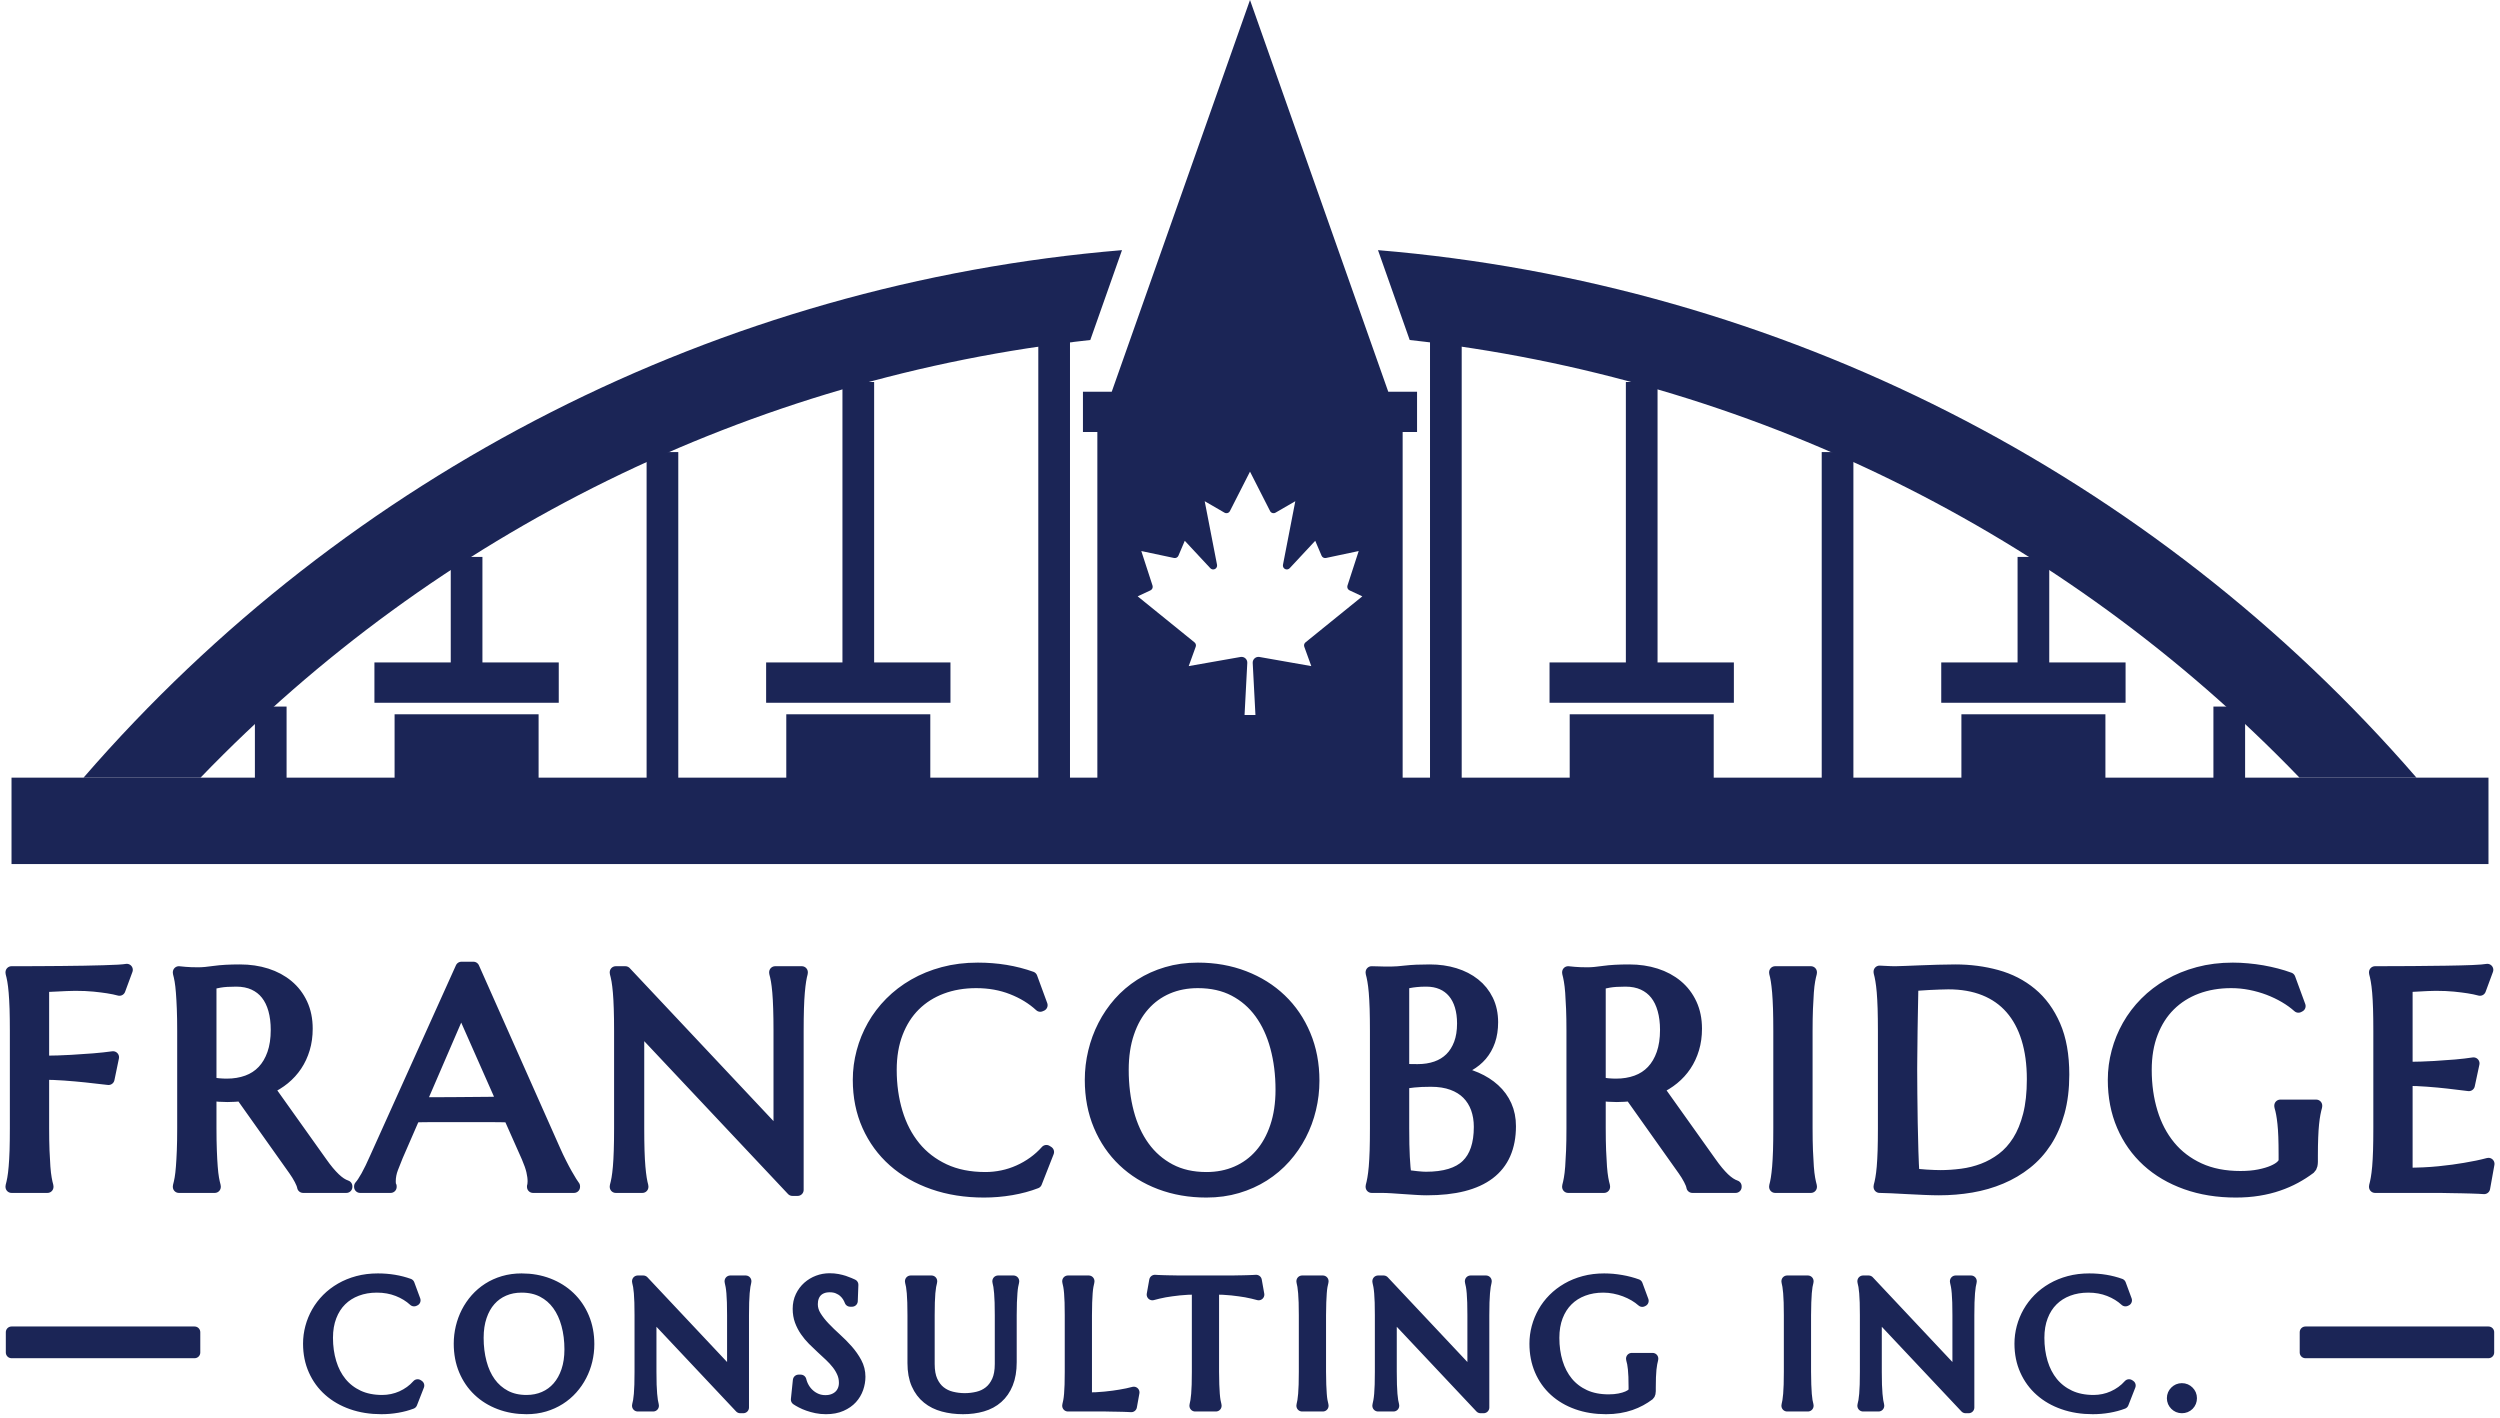
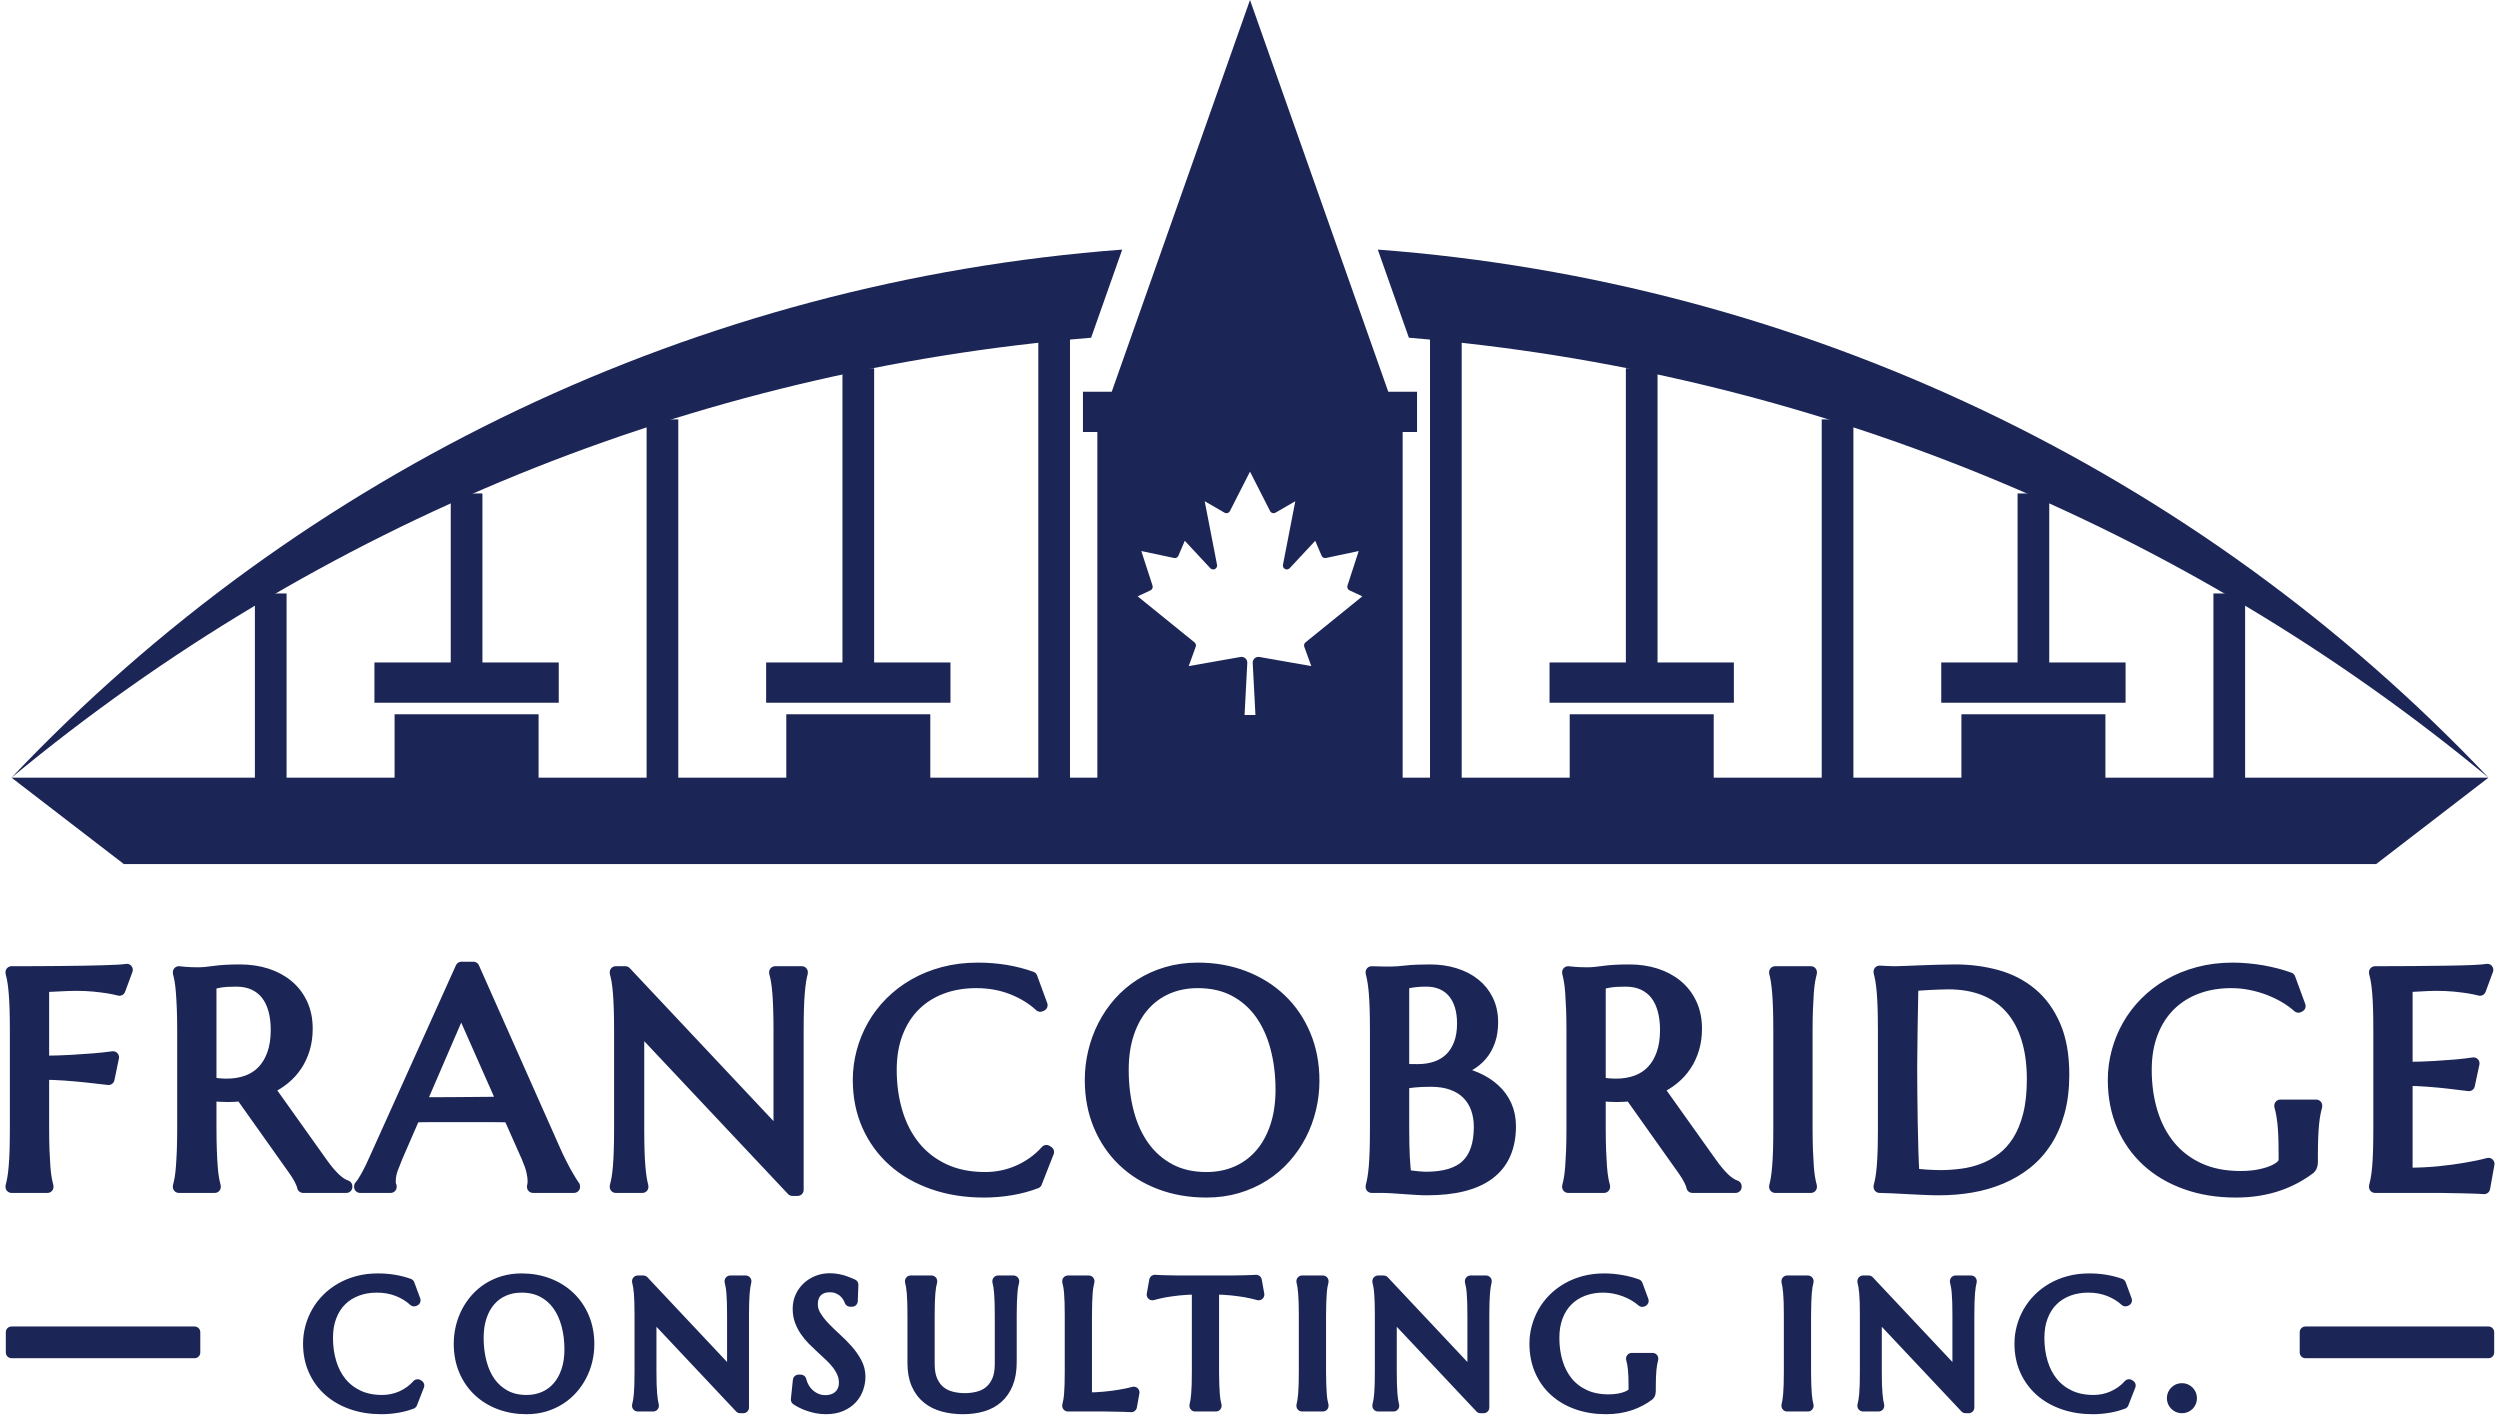
<svg xmlns="http://www.w3.org/2000/svg" viewBox="66 150 868 492.09" width="868" height="492.09" role="img" aria-label="FrancoBridge Consulting Inc.">
-   <path fill="#1B2556" d="M905 420A535.81 535.81 0 0 0 544.44 236.85L555.45 268.05A505.81 505.81 0 0 1 864.38 420ZM95 420A535.81 535.81 0 0 1 455.56 236.85L444.55 268.05A505.81 505.81 0 0 0 135.62 420Z" />
-   <path fill="#1B2556" d="M426.5 268.59H437.5V420.5H426.5ZM562.5 268.59H573.5V420.5H562.5ZM358.5 282.63H369.5V380.5H358.5ZM630.5 282.63H641.5V380.5H630.5ZM290.5 306.96H301.5V420.5H290.5ZM698.5 306.96H709.5V420.5H698.5ZM222.5 343.36H233.5V380.5H222.5ZM766.5 343.36H777.5V380.5H766.5ZM154.5 395.32H165.5V420.5H154.5ZM834.5 395.32H845.5V420.5H834.5ZM70 420H930V450H70ZM339 398H389V420.5H339ZM332 380H396V394H332ZM611 398H661V420.5H611ZM604 380H668V394H604ZM203 398H253V420.5H203ZM196 380H260V394H196ZM747 398H797V420.5H747ZM740 380H804V394H740Z" />
+   <path fill="#1B2556" d="M930 420A592.23 592.23 0 0 0 544.37 236.66L555.17 267.26A673.95 673.95 0 0 1 930 420ZM70 420A592.23 592.23 0 0 1 455.63 236.66L444.83 267.26A673.95 673.95 0 0 0 70 420Z" />
+   <path fill="#1B2556" d="M426.5 267.44H437.5V420.5H426.5ZM562.5 267.44H573.5V420.5H562.5ZM358.5 277.86H369.5V380.5H358.5ZM630.5 277.86H641.5V380.5H630.5ZM290.5 295.62H301.5V420.5H290.5ZM698.5 295.62H709.5V420.5H698.5ZM222.5 321.33H233.5V380.5H222.5ZM766.5 321.33H777.5V380.5H766.5ZM154.5 356.05H165.5V420.5H154.5ZM834.5 356.05H845.5V420.5H834.5ZM70 420H930L891 450H109ZM339 398H389V420.5H339ZM332 380H396V394H332ZM611 398H661V420.5H611ZM604 380H668V394H604ZM203 398H253V420.5H203ZM196 380H260V394H196ZM747 398H797V420.5H747ZM740 380H804V394H740Z" />
  <path fill="#1B2556" fill-rule="evenodd" d="M447 420.5V300H442V286H452L500 150L548 286H558V300H553V420.5ZM498.11 398.25L499.06 380.15A1.99 1.99 0 0 0 496.73 378.1L478.72 381.27L481.15 374.56A1.36 1.36 0 0 0 480.73 373.03L461 357.05L465.45 354.97A1.36 1.36 0 0 0 466.16 353.32L462.26 341.32L473.62 343.73A1.36 1.36 0 0 0 475.15 342.94L477.35 337.76L486.22 347.28A1.36 1.36 0 0 0 488.55 346.08L484.27 324.02L491.13 327.99A1.36 1.36 0 0 0 493.04 327.42L500 313.75L506.96 327.42A1.36 1.36 0 0 0 508.87 327.99L515.73 324.02L511.45 346.08A1.36 1.36 0 0 0 513.78 347.28L522.65 337.76L524.85 342.94A1.36 1.36 0 0 0 526.38 343.73L537.74 341.32L533.84 353.32A1.36 1.36 0 0 0 534.55 354.97L539 357.05L519.27 373.03A1.36 1.36 0 0 0 518.85 374.56L521.28 381.27L503.27 378.1A1.99 1.99 0 0 0 500.94 380.15L501.89 398.25Z" />
  <path fill="#1B2556" stroke="#1B2556" stroke-width="4.18" stroke-linejoin="round" d="M80.97 541.77 Q80.97 546.19 81.1 549.49 Q81.23 552.79 81.41 555.18 Q81.59 557.57 81.88 559.18 Q82.16 560.79 82.48 561.88 V562.09 H70 V561.88 Q70.31 560.79 70.6 559.18 Q70.89 557.57 71.09 555.18 Q71.3 552.79 71.41 549.49 Q71.51 546.19 71.51 541.77 V507.93 Q71.51 503.52 71.41 500.22 Q71.3 496.92 71.09 494.5 Q70.89 492.08 70.6 490.47 Q70.31 488.86 70 487.77 V487.56 Q74.32 487.56 78.73 487.54 Q83.15 487.51 87.31 487.48 Q91.47 487.46 95.21 487.38 Q98.95 487.3 101.97 487.22 Q104.98 487.15 107.06 487.02 Q109.14 486.89 110.02 486.73 L107.47 493.64 Q105.76 493.17 103.47 492.81 Q101.5 492.5 98.66 492.21 Q95.83 491.93 92.14 491.93 Q90.89 491.93 89.02 492.01 Q87.15 492.08 85.33 492.19 Q83.26 492.29 80.97 492.39 V518.64 Q86.32 518.59 90.79 518.33 Q95.26 518.07 98.48 517.81 Q102.22 517.5 105.24 517.08 L103.68 524.62 Q99.78 524.15 95.78 523.73 Q92.35 523.37 88.4 523.08 Q84.45 522.8 80.97 522.8 ZM139.07 541.77 Q139.07 546.19 139.2 549.49 Q139.32 552.79 139.51 555.18 Q139.69 557.57 139.97 559.18 Q140.26 560.79 140.57 561.88 V562.09 H128.1 V561.88 Q128.41 560.79 128.7 559.18 Q128.98 557.57 129.16 555.18 Q129.35 552.79 129.48 549.51 Q129.61 546.24 129.61 541.77 V507.93 Q129.61 503.52 129.48 500.22 Q129.35 496.92 129.16 494.53 Q128.98 492.14 128.7 490.5 Q128.41 488.86 128.1 487.77 V487.56 L130.28 487.77 Q131.27 487.87 132.49 487.9 Q133.71 487.93 135.01 487.93 Q137.04 487.93 140.49 487.43 Q143.95 486.94 149.3 486.94 Q154.29 486.94 158.53 488.29 Q162.76 489.64 165.88 492.24 Q169 494.84 170.74 498.61 Q172.48 502.37 172.48 507.16 Q172.48 510.9 171.52 514.09 Q170.56 517.29 168.82 519.89 Q167.08 522.49 164.64 524.49 Q162.19 526.49 159.18 527.84 L177.42 553.46 Q178.77 555.39 179.94 556.79 Q181.11 558.19 182.18 559.21 Q183.24 560.22 184.23 560.87 Q185.22 561.52 186.26 561.88 V562.09 H171.24 Q171.08 561.1 170.22 559.47 Q169.36 557.83 168.22 556.22 L149.82 530.28 Q148.63 530.39 147.43 530.46 Q146.24 530.54 144.99 530.54 Q143.53 530.54 142.05 530.44 Q140.57 530.33 139.07 530.07 ZM139.07 526.02 Q140.47 526.33 141.92 526.46 Q143.38 526.59 144.73 526.59 Q148.63 526.59 151.85 525.42 Q155.07 524.25 157.33 521.86 Q159.59 519.47 160.84 515.91 Q162.09 512.35 162.09 507.57 Q162.09 503.67 161.21 500.5 Q160.32 497.33 158.58 495.12 Q156.84 492.91 154.19 491.69 Q151.54 490.47 148 490.47 Q144.42 490.47 142.29 490.84 Q140.16 491.2 139.07 491.62 ZM251.06 562.09 V561.88 Q251.16 561.62 251.21 561.1 Q251.27 560.58 251.27 560.17 Q251.27 558.56 250.82 556.61 Q250.38 554.66 249.13 551.75 L242.85 537.61 Q239.94 537.51 235.1 537.51 Q230.27 537.51 224.66 537.51 Q220.55 537.51 216.73 537.51 Q212.91 537.51 209.84 537.61 L203.87 551.33 Q203.09 553.25 202.2 555.54 Q201.32 557.83 201.32 560.17 Q201.32 560.84 201.42 561.28 Q201.53 561.73 201.63 561.88 V562.09 H191.03 V561.88 Q191.96 560.89 193.37 558.37 Q194.77 555.85 196.43 552.06 L226.21 486 H230.37 L258.59 549.51 Q259.58 551.75 260.65 553.85 Q261.71 555.96 262.65 557.62 Q263.58 559.28 264.31 560.43 Q265.04 561.57 265.3 561.88 V562.09 ZM217.38 533.04 Q220.39 533.04 223.56 533.01 Q226.73 532.99 229.77 532.96 Q232.81 532.93 235.62 532.91 Q238.43 532.88 240.71 532.83 L226.11 499.83 L211.77 533.04 ZM283.12 487.56 336.65 544.52 V507.93 Q336.65 503.52 336.54 500.22 Q336.44 496.92 336.23 494.5 Q336.02 492.08 335.74 490.47 Q335.45 488.86 335.14 487.77 V487.56 H344.39 V487.77 Q344.08 488.86 343.82 490.47 Q343.56 492.08 343.35 494.5 Q343.14 496.92 343.04 500.22 Q342.94 503.52 342.94 507.93 V563.13 H341.12 L287.59 506.22 V541.77 Q287.59 546.19 287.69 549.49 Q287.79 552.79 288 555.18 Q288.21 557.57 288.47 559.18 Q288.73 560.79 289.04 561.88 V562.09 H279.79 V561.88 Q280.1 560.79 280.39 559.18 Q280.67 557.57 280.88 555.18 Q281.09 552.79 281.19 549.49 Q281.3 546.19 281.3 541.77 V507.93 Q281.3 503.52 281.19 500.22 Q281.09 496.92 280.88 494.5 Q280.67 492.08 280.39 490.47 Q280.1 488.86 279.79 487.77 V487.56 ZM427.64 499 427.18 499.2 Q423.12 495.46 417.43 493.23 Q411.74 490.99 404.93 490.99 Q398.38 490.99 392.93 493.04 Q387.47 495.1 383.54 499 Q379.62 502.89 377.44 508.56 Q375.25 514.22 375.25 521.45 Q375.25 529.4 377.33 536.29 Q379.41 543.17 383.52 548.21 Q387.62 553.25 393.78 556.14 Q399.94 559.02 408.15 559.02 Q411.12 559.02 414.08 558.4 Q417.04 557.78 419.77 556.55 Q422.5 555.33 424.91 553.59 Q427.33 551.85 429.31 549.62 L429.88 549.98 L425.72 560.58 Q421.82 562.09 417.12 562.9 Q412.42 563.7 407.63 563.7 Q398.02 563.7 390.04 560.92 Q382.06 558.14 376.32 553.05 Q370.58 547.95 367.38 540.81 Q364.18 533.66 364.18 524.93 Q364.18 519.99 365.46 515.21 Q366.73 510.43 369.17 506.12 Q371.62 501.8 375.2 498.19 Q378.79 494.58 383.39 491.93 Q387.99 489.28 393.52 487.8 Q399.06 486.31 405.5 486.31 Q415.53 486.31 424.11 489.38 ZM481.89 486.31 Q490.57 486.31 497.93 489.15 Q505.28 491.98 510.63 497.1 Q515.99 502.22 519 509.39 Q522.02 516.56 522.02 525.24 Q522.02 530.18 520.87 534.96 Q519.73 539.74 517.52 544 Q515.31 548.27 512.09 551.88 Q508.87 555.49 504.74 558.11 Q500.6 560.74 495.61 562.22 Q490.63 563.7 484.86 563.7 Q476.18 563.7 468.82 560.92 Q461.47 558.14 456.12 553.05 Q450.76 547.95 447.75 540.81 Q444.73 533.66 444.73 524.93 Q444.73 519.99 445.88 515.21 Q447.02 510.43 449.23 506.12 Q451.44 501.8 454.63 498.19 Q457.83 494.58 461.96 491.93 Q466.09 489.28 471.11 487.8 Q476.12 486.31 481.89 486.31 ZM484.86 559.02 Q490.63 559.02 495.41 556.94 Q500.19 554.87 503.64 550.92 Q507.1 546.97 509.02 541.28 Q510.95 535.58 510.95 528.36 Q510.95 520.36 509.1 513.52 Q507.26 506.69 503.62 501.67 Q499.98 496.66 494.55 493.82 Q489.12 490.99 481.89 490.99 Q476.12 490.99 471.34 493.04 Q466.56 495.1 463.11 499 Q459.65 502.89 457.73 508.56 Q455.8 514.22 455.8 521.45 Q455.8 529.4 457.62 536.29 Q459.44 543.17 463.08 548.21 Q466.72 553.25 472.17 556.14 Q477.63 559.02 484.86 559.02 ZM543.73 507.93 Q543.73 503.52 543.63 500.22 Q543.52 496.92 543.32 494.5 Q543.11 492.08 542.82 490.47 Q542.54 488.86 542.23 487.77 V487.56 Q543.26 487.61 544.41 487.61 Q545.4 487.67 546.62 487.67 Q547.84 487.67 549.14 487.67 Q551.01 487.67 554.21 487.3 Q557.4 486.94 562.44 486.94 Q567.12 486.94 571.07 488.16 Q575.02 489.38 577.9 491.67 Q580.79 493.95 582.43 497.31 Q584.06 500.66 584.06 504.92 Q584.06 508.51 583.08 511.34 Q582.09 514.17 580.3 516.28 Q578.5 518.38 575.98 519.81 Q573.46 521.24 570.45 522.07 Q574.86 522.75 578.5 524.33 Q582.14 525.92 584.76 528.31 Q587.39 530.7 588.82 533.89 Q590.25 537.09 590.25 540.99 Q590.25 551.96 583.02 557.44 Q575.8 562.92 561.4 562.92 Q559.84 562.92 557.77 562.79 Q555.69 562.66 553.53 562.51 Q551.37 562.35 549.29 562.22 Q547.21 562.09 545.66 562.09 H542.23 V561.88 Q542.54 560.79 542.82 559.18 Q543.11 557.57 543.32 555.18 Q543.52 552.79 543.63 549.49 Q543.73 546.19 543.73 541.77 ZM562.81 525.24 Q559.27 525.24 556.88 525.5 Q554.49 525.76 553.19 526.02 V541.77 Q553.19 547.85 553.4 551.8 Q553.61 555.75 553.97 558.24 Q555.95 558.5 557.92 558.71 Q559.9 558.92 561.09 558.92 Q570.81 558.92 575.31 554.58 Q579.8 550.24 579.8 541.25 Q579.8 537.71 578.74 534.78 Q577.67 531.84 575.57 529.71 Q573.46 527.58 570.26 526.41 Q567.07 525.24 562.81 525.24 ZM553.19 521.34 Q554.65 521.5 555.79 521.53 Q556.93 521.55 558.23 521.55 Q561.77 521.55 564.68 520.54 Q567.59 519.52 569.64 517.5 Q571.69 515.47 572.84 512.43 Q573.98 509.39 573.98 505.34 Q573.98 501.96 573.15 499.2 Q572.32 496.45 570.68 494.5 Q569.04 492.55 566.65 491.51 Q564.26 490.47 561.2 490.47 Q559.22 490.47 557.74 490.63 Q556.26 490.78 555.22 490.99 Q554.02 491.2 553.19 491.51 ZM621.42 541.77 Q621.42 546.19 621.55 549.49 Q621.68 552.79 621.86 555.18 Q622.05 557.57 622.33 559.18 Q622.62 560.79 622.93 561.88 V562.09 H610.46 V561.88 Q610.77 560.79 611.05 559.18 Q611.34 557.57 611.52 555.18 Q611.7 552.79 611.83 549.51 Q611.96 546.24 611.96 541.77 V507.93 Q611.96 503.52 611.83 500.22 Q611.7 496.92 611.52 494.53 Q611.34 492.14 611.05 490.5 Q610.77 488.86 610.46 487.77 V487.56 L612.64 487.77 Q613.63 487.87 614.85 487.9 Q616.07 487.93 617.37 487.93 Q619.4 487.93 622.85 487.43 Q626.31 486.94 631.66 486.94 Q636.65 486.94 640.89 488.29 Q645.12 489.64 648.24 492.24 Q651.36 494.84 653.1 498.61 Q654.84 502.37 654.84 507.16 Q654.84 510.9 653.88 514.09 Q652.92 517.29 651.18 519.89 Q649.44 522.49 646.99 524.49 Q644.55 526.49 641.54 527.84 L659.78 553.46 Q661.13 555.39 662.3 556.79 Q663.47 558.19 664.53 559.21 Q665.6 560.22 666.59 560.87 Q667.57 561.52 668.61 561.88 V562.09 H653.59 Q653.44 561.1 652.58 559.47 Q651.72 557.83 650.58 556.22 L632.18 530.28 Q630.99 530.39 629.79 530.46 Q628.6 530.54 627.35 530.54 Q625.89 530.54 624.41 530.44 Q622.93 530.33 621.42 530.07 ZM621.42 526.02 Q622.83 526.33 624.28 526.46 Q625.74 526.59 627.09 526.59 Q630.99 526.59 634.21 525.42 Q637.43 524.25 639.69 521.86 Q641.95 519.47 643.2 515.91 Q644.45 512.35 644.45 507.57 Q644.45 503.67 643.56 500.5 Q642.68 497.33 640.94 495.12 Q639.2 492.91 636.55 491.69 Q633.9 490.47 630.36 490.47 Q626.78 490.47 624.65 490.84 Q622.51 491.2 621.42 491.62 ZM682.33 561.88 Q682.64 560.79 682.9 559.18 Q683.16 557.57 683.37 555.18 Q683.57 552.79 683.68 549.49 Q683.78 546.19 683.78 541.77 V507.93 Q683.78 503.52 683.68 500.22 Q683.57 496.92 683.37 494.5 Q683.16 492.08 682.9 490.47 Q682.64 488.86 682.33 487.77 V487.56 H694.75 V487.77 Q694.44 488.86 694.15 490.47 Q693.86 492.08 693.68 494.5 Q693.5 496.92 693.37 500.22 Q693.24 503.52 693.24 507.93 V541.77 Q693.24 546.19 693.37 549.49 Q693.5 552.79 693.68 555.18 Q693.86 557.57 694.15 559.18 Q694.44 560.79 694.75 561.88 V562.09 H682.33 ZM729.98 492.03 Q729.87 497.85 729.77 503.31 Q729.72 505.65 729.69 508.09 Q729.67 510.53 729.64 512.9 Q729.61 515.26 729.59 517.42 Q729.56 519.58 729.56 521.24 Q729.56 524.72 729.61 529.66 Q729.67 534.6 729.74 539.79 Q729.82 544.99 729.98 549.77 Q730.13 554.55 730.34 557.72 Q731.07 557.83 732.29 557.96 Q733.51 558.09 734.86 558.17 Q736.21 558.24 737.51 558.3 Q738.81 558.35 739.7 558.35 Q743.33 558.35 747.15 557.85 Q750.97 557.36 754.53 556.01 Q758.09 554.66 761.24 552.29 Q764.38 549.93 766.75 546.19 Q769.11 542.44 770.46 537.17 Q771.81 531.89 771.81 524.72 Q771.81 516.77 769.89 510.56 Q767.97 504.35 764.25 500.09 Q760.54 495.83 755.05 493.62 Q749.57 491.41 742.45 491.41 Q741.05 491.41 739.28 491.49 Q737.51 491.56 735.77 491.64 Q734.03 491.72 732.5 491.85 Q730.96 491.98 729.98 492.03 ZM718.59 487.35 Q719.79 487.41 720.83 487.46 Q721.71 487.51 722.65 487.54 Q723.58 487.56 724.16 487.56 Q725.14 487.56 727.46 487.46 Q729.77 487.35 732.73 487.25 Q735.69 487.15 738.89 487.04 Q742.09 486.94 744.89 486.94 Q752.43 486.94 759.24 488.81 Q766.05 490.68 771.19 494.94 Q776.34 499.2 779.35 506.12 Q782.37 513.03 782.37 523.11 Q782.37 530.33 780.78 536.1 Q779.19 541.87 776.34 546.29 Q773.48 550.71 769.5 553.85 Q765.53 557 760.72 559.02 Q755.91 561.05 750.45 561.99 Q745 562.92 739.18 562.92 Q737.1 562.92 734.16 562.79 Q731.22 562.66 728.26 562.51 Q725.3 562.35 722.67 562.22 Q720.05 562.09 718.59 562.09 V561.88 Q718.91 560.79 719.19 559.18 Q719.48 557.57 719.69 555.18 Q719.89 552.79 720 549.49 Q720.1 546.19 720.1 541.77 V507.93 Q720.1 503.52 720 500.16 Q719.89 496.81 719.69 494.4 Q719.48 491.98 719.19 490.32 Q718.91 488.65 718.59 487.56 ZM868.68 553.36 Q868.68 553.93 868.55 554.55 Q868.42 555.18 867.96 555.59 Q865.62 557.36 862.89 558.84 Q860.16 560.32 856.99 561.41 Q853.82 562.51 850.15 563.1 Q846.49 563.7 842.28 563.7 Q832.82 563.7 825.03 560.92 Q817.23 558.14 811.64 553.05 Q806.06 547.95 802.99 540.81 Q799.92 533.66 799.92 524.93 Q799.92 519.99 801.2 515.21 Q802.47 510.43 804.91 506.12 Q807.36 501.8 810.94 498.19 Q814.53 494.58 819.13 491.93 Q823.73 489.28 829.26 487.8 Q834.8 486.31 841.24 486.31 Q843.74 486.31 846.33 486.55 Q848.93 486.78 851.48 487.22 Q854.03 487.67 856.39 488.29 Q858.76 488.91 860.89 489.69 L864.42 499.31 L864.01 499.52 Q861.98 497.7 859.33 496.14 Q856.68 494.58 853.66 493.43 Q850.65 492.29 847.35 491.64 Q844.05 490.99 840.67 490.99 Q834.12 490.99 828.66 493.04 Q823.21 495.1 819.28 499 Q815.36 502.89 813.18 508.56 Q810.99 514.22 810.99 521.45 Q810.99 529.4 813.07 536.21 Q815.15 543.02 819.26 548.01 Q823.36 552.99 829.52 555.83 Q835.68 558.66 843.89 558.66 Q847.53 558.66 850.39 558.09 Q853.25 557.52 855.22 556.66 Q857.2 555.8 858.21 554.79 Q859.22 553.77 859.22 552.94 V550.92 Q859.22 547.28 859.12 544.63 Q859.02 541.98 858.81 540.03 Q858.6 538.08 858.34 536.68 Q858.08 535.27 857.72 534.08 V533.87 H870.19 V534.08 Q869.88 535.17 869.59 536.65 Q869.31 538.13 869.1 540.16 Q868.89 542.18 868.79 544.91 Q868.68 547.64 868.68 551.23 ZM890.61 487.56 Q897.1 487.56 903.52 487.51 Q909.94 487.46 915.29 487.38 Q920.65 487.3 924.44 487.15 Q928.23 486.99 929.59 486.73 L927.04 493.64 Q925.32 493.17 923.04 492.81 Q921.06 492.5 918.23 492.21 Q915.4 491.93 911.71 491.93 Q910.46 491.93 908.72 492.01 Q906.98 492.08 905.37 492.19 Q903.5 492.29 901.57 492.39 V520.77 Q906.93 520.72 911.24 520.46 Q915.55 520.2 918.57 519.94 Q922.1 519.63 924.8 519.21 L923.19 526.75 Q919.61 526.28 915.87 525.87 Q912.64 525.5 908.85 525.22 Q905.06 524.93 901.57 524.93 V557.52 Q907.71 557.52 912.85 557 Q918 556.48 921.84 555.8 Q926.31 555.07 930 554.09 L928.49 562.51 Q927.87 562.45 926.62 562.4 Q925.38 562.35 923.84 562.3 Q922.31 562.25 920.62 562.22 Q918.93 562.19 917.42 562.17 Q915.92 562.14 914.75 562.12 Q913.58 562.09 913.06 562.09 H890.61 V561.88 Q890.92 560.79 891.2 559.18 Q891.49 557.57 891.7 555.18 Q891.91 552.79 892.01 549.49 Q892.11 546.19 892.11 541.77 V507.93 Q892.11 503.52 892.01 500.22 Q891.91 496.92 891.7 494.5 Q891.49 492.08 891.2 490.47 Q890.92 488.86 890.61 487.77 V487.56 Z" />
  <path fill="#1B2556" stroke="#1B2556" stroke-width="3.96" stroke-linejoin="round" d="M70 612.54H133.56V619.59H70ZM866.44 612.54H930V619.59H866.44ZM210.04 601.47 209.76 601.59 Q207.41 599.42 204.11 598.12 Q200.8 596.82 196.85 596.82 Q193.05 596.82 189.89 598.02 Q186.72 599.21 184.44 601.47 Q182.16 603.73 180.9 607.02 Q179.63 610.31 179.63 614.5 Q179.63 619.12 180.84 623.11 Q182.04 627.11 184.43 630.04 Q186.81 632.96 190.38 634.64 Q193.96 636.31 198.72 636.31 Q200.44 636.31 202.16 635.95 Q203.88 635.59 205.47 634.88 Q207.05 634.17 208.45 633.16 Q209.85 632.15 211 630.85 L211.33 631.06 L208.92 637.22 Q206.66 638.09 203.93 638.56 Q201.2 639.03 198.42 639.03 Q192.84 639.03 188.21 637.41 Q183.58 635.8 180.25 632.84 Q176.91 629.89 175.06 625.74 Q173.2 621.59 173.2 616.52 Q173.2 613.66 173.94 610.88 Q174.68 608.11 176.1 605.6 Q177.52 603.1 179.6 601 Q181.68 598.91 184.35 597.37 Q187.02 595.83 190.23 594.97 Q193.44 594.11 197.19 594.11 Q203.01 594.11 207.98 595.89 ZM247.08 594.11 Q252.12 594.11 256.39 595.75 Q260.66 597.4 263.76 600.37 Q266.87 603.34 268.62 607.5 Q270.37 611.67 270.37 616.7 Q270.37 619.57 269.71 622.34 Q269.04 625.12 267.76 627.59 Q266.48 630.07 264.61 632.16 Q262.74 634.26 260.34 635.78 Q257.94 637.31 255.05 638.17 Q252.15 639.03 248.8 639.03 Q243.77 639.03 239.5 637.41 Q235.23 635.8 232.12 632.84 Q229.01 629.89 227.26 625.74 Q225.52 621.59 225.52 616.52 Q225.52 613.66 226.18 610.88 Q226.84 608.11 228.12 605.6 Q229.41 603.1 231.26 601 Q233.12 598.91 235.51 597.37 Q237.91 595.83 240.82 594.97 Q243.73 594.11 247.08 594.11 ZM248.8 636.31 Q252.15 636.31 254.93 635.1 Q257.7 633.9 259.71 631.6 Q261.71 629.31 262.83 626.01 Q263.95 622.71 263.95 618.51 Q263.95 613.87 262.87 609.9 Q261.8 605.93 259.69 603.02 Q257.58 600.11 254.43 598.47 Q251.28 596.82 247.08 596.82 Q243.73 596.82 240.96 598.02 Q238.18 599.21 236.18 601.47 Q234.17 603.73 233.06 607.02 Q231.94 610.31 231.94 614.5 Q231.94 619.12 233 623.11 Q234.05 627.11 236.16 630.04 Q238.28 632.96 241.44 634.64 Q244.61 636.31 248.8 636.31 ZM289.35 594.83 320.42 627.89 V606.66 Q320.42 604.09 320.36 602.18 Q320.3 600.26 320.18 598.86 Q320.06 597.46 319.89 596.52 Q319.73 595.59 319.55 594.95 V594.83 H324.91 V594.95 Q324.73 595.59 324.58 596.52 Q324.43 597.46 324.31 598.86 Q324.19 600.26 324.13 602.18 Q324.07 604.09 324.07 606.66 V638.69 H323.01 L291.94 605.66 V626.3 Q291.94 628.86 292 630.77 Q292.06 632.69 292.19 634.08 Q292.31 635.47 292.46 636.4 Q292.61 637.34 292.79 637.97 V638.09 H287.42 V637.97 Q287.6 637.34 287.77 636.4 Q287.93 635.47 288.05 634.08 Q288.17 632.69 288.23 630.77 Q288.29 628.86 288.29 626.3 V606.66 Q288.29 604.09 288.23 602.18 Q288.17 600.26 288.05 598.86 Q287.93 597.46 287.77 596.52 Q287.6 595.59 287.42 594.95 V594.83 ZM361.84 601.71 H361.18 Q360.94 601.02 360.41 600.14 Q359.88 599.27 359.02 598.5 Q358.16 597.73 356.94 597.22 Q355.72 596.7 354.06 596.7 Q352.58 596.7 351.43 597.16 Q350.29 597.61 349.52 598.42 Q348.75 599.24 348.36 600.35 Q347.97 601.47 347.97 602.83 Q347.97 605 349.19 606.97 Q350.41 608.95 352.25 610.88 Q354.09 612.81 356.23 614.74 Q358.37 616.67 360.21 618.75 Q362.05 620.84 363.27 623.11 Q364.5 625.39 364.5 628.01 Q364.5 629.98 363.82 631.95 Q363.14 633.93 361.72 635.5 Q360.3 637.06 358.07 638.04 Q355.84 639.03 352.76 639.03 Q351.04 639.03 349.49 638.71 Q347.94 638.39 346.62 637.92 Q345.31 637.46 344.27 636.91 Q343.23 636.37 342.57 635.92 L343.26 629.25 H344.01 Q344.35 630.67 345.1 631.95 Q345.85 633.23 346.96 634.21 Q348.06 635.19 349.47 635.78 Q350.89 636.37 352.58 636.37 Q354.12 636.37 355.34 635.9 Q356.56 635.44 357.44 634.61 Q358.31 633.78 358.78 632.63 Q359.25 631.48 359.25 630.13 Q359.25 628.23 358.55 626.61 Q357.86 625 356.73 623.55 Q355.6 622.1 354.16 620.74 Q352.73 619.39 351.22 618.01 Q349.72 616.64 348.28 615.19 Q346.85 613.75 345.72 612.1 Q344.59 610.46 343.89 608.57 Q343.2 606.69 343.2 604.43 Q343.2 602.04 344.12 600.13 Q345.04 598.21 346.56 596.85 Q348.09 595.5 350.02 594.77 Q351.95 594.05 354 594.05 Q355.51 594.05 356.77 594.29 Q358.04 594.53 359.05 594.86 Q360.06 595.19 360.82 595.53 Q361.57 595.86 362.05 596.07 ZM413.37 606.66 Q413.37 604.09 413.31 602.18 Q413.25 600.26 413.13 598.86 Q413.01 597.46 412.86 596.52 Q412.71 595.59 412.52 594.95 V594.83 H417.89 V594.95 Q417.71 595.59 417.55 596.52 Q417.38 597.46 417.28 598.86 Q417.17 600.26 417.09 602.18 Q417.02 604.09 417.02 606.66 V622.95 Q417.02 627.26 415.78 630.31 Q414.55 633.35 412.34 635.3 Q410.14 637.25 407.06 638.14 Q403.99 639.03 400.34 639.03 Q396.69 639.03 393.54 638.18 Q390.38 637.34 388.05 635.45 Q385.71 633.57 384.38 630.56 Q383.05 627.56 383.05 623.25 V606.66 Q383.05 604.09 382.99 602.18 Q382.93 600.26 382.81 598.86 Q382.69 597.46 382.53 596.52 Q382.36 595.59 382.18 594.95 V594.83 H389.42 V594.95 Q389.24 595.59 389.07 596.52 Q388.91 597.46 388.78 598.86 Q388.66 600.26 388.6 602.18 Q388.54 604.09 388.54 606.66 V623.58 Q388.54 627.17 389.61 629.51 Q390.68 631.85 392.43 633.22 Q394.18 634.59 396.42 635.13 Q398.65 635.68 400.97 635.68 Q403.29 635.68 405.53 635.13 Q407.76 634.59 409.49 633.22 Q411.23 631.85 412.3 629.51 Q413.37 627.17 413.37 623.58 ZM443.15 635.44 Q446.71 635.44 449.69 635.13 Q452.68 634.83 454.91 634.44 Q457.51 634.02 459.65 633.44 L458.77 638.33 Q458.41 638.3 457.69 638.27 Q456.96 638.24 456.07 638.21 Q455.18 638.18 454.2 638.17 Q453.22 638.15 452.35 638.14 Q451.47 638.12 450.79 638.11 Q450.12 638.09 449.81 638.09 H436.78 V637.97 Q436.96 637.34 437.13 636.4 Q437.3 635.47 437.42 634.08 Q437.54 632.69 437.6 630.77 Q437.66 628.86 437.66 626.3 V606.66 Q437.66 604.09 437.6 602.18 Q437.54 600.26 437.42 598.86 Q437.3 597.46 437.13 596.52 Q436.96 595.59 436.78 594.95 V594.83 H444.02 V594.95 Q443.84 595.59 443.68 596.52 Q443.51 597.46 443.4 598.86 Q443.3 600.26 443.22 602.18 Q443.15 604.09 443.15 606.66 ZM481.79 597.49 Q478.23 597.49 475.37 597.8 Q472.5 598.12 470.42 598.48 Q468.01 598.94 466.11 599.48 L466.98 594.59 Q467.34 594.62 468.07 594.65 Q468.79 594.68 469.68 594.71 Q470.57 594.74 471.55 594.76 Q472.53 594.77 473.41 594.79 Q474.28 594.8 474.96 594.82 Q475.64 594.83 475.94 594.83 H493.17 Q493.47 594.83 494.15 594.82 Q494.83 594.8 495.7 594.79 Q496.57 594.77 497.56 594.76 Q498.54 594.74 499.43 594.71 Q500.32 594.68 501.04 594.65 Q501.76 594.62 502.13 594.59 L503 599.48 Q501.07 598.94 498.66 598.48 Q496.57 598.12 493.71 597.8 Q490.84 597.49 487.28 597.49 V626.3 Q487.28 628.86 487.36 630.77 Q487.43 632.69 487.54 634.08 Q487.65 635.47 487.81 636.4 Q487.98 637.34 488.16 637.97 V638.09 H480.95 V637.97 Q481.13 637.34 481.28 636.4 Q481.43 635.47 481.55 634.08 Q481.67 632.69 481.73 630.77 Q481.79 628.86 481.79 626.3 ZM518.09 637.97 Q518.27 637.34 518.42 636.4 Q518.57 635.47 518.69 634.08 Q518.81 632.69 518.87 630.77 Q518.93 628.86 518.93 626.3 V606.66 Q518.93 604.09 518.87 602.18 Q518.81 600.26 518.69 598.86 Q518.57 597.46 518.42 596.52 Q518.27 595.59 518.09 594.95 V594.83 H525.3 V594.95 Q525.12 595.59 524.95 596.52 Q524.78 597.46 524.68 598.86 Q524.57 600.26 524.5 602.18 Q524.42 604.09 524.42 606.66 V626.3 Q524.42 628.86 524.5 630.77 Q524.57 632.69 524.68 634.08 Q524.78 635.47 524.95 636.4 Q525.12 637.34 525.3 637.97 V638.09 H518.09 ZM546.39 594.83 577.46 627.89 V606.66 Q577.46 604.09 577.4 602.18 Q577.34 600.26 577.22 598.86 Q577.1 597.46 576.93 596.52 Q576.76 595.59 576.58 594.95 V594.83 H581.95 V594.95 Q581.77 595.59 581.62 596.52 Q581.47 597.46 581.35 598.86 Q581.23 600.26 581.17 602.18 Q581.11 604.09 581.11 606.66 V638.69 H580.05 L548.98 605.66 V626.3 Q548.98 628.86 549.04 630.77 Q549.1 632.69 549.22 634.08 Q549.34 635.47 549.49 636.4 Q549.65 637.34 549.83 637.97 V638.09 H544.46 V637.97 Q544.64 637.34 544.8 636.4 Q544.97 635.47 545.09 634.08 Q545.21 632.69 545.27 630.77 Q545.33 628.86 545.33 626.3 V606.66 Q545.33 604.09 545.27 602.18 Q545.21 600.26 545.09 598.86 Q544.97 597.46 544.8 596.52 Q544.64 595.59 544.46 594.95 V594.83 ZM638.91 633.02 Q638.91 633.35 638.83 633.72 Q638.76 634.08 638.49 634.32 Q637.13 635.34 635.55 636.2 Q633.96 637.06 632.12 637.7 Q630.28 638.33 628.16 638.68 Q626.03 639.03 623.59 639.03 Q618.1 639.03 613.57 637.41 Q609.05 635.8 605.8 632.84 Q602.56 629.89 600.78 625.74 Q599 621.59 599 616.52 Q599 613.66 599.74 610.88 Q600.48 608.11 601.9 605.6 Q603.31 603.1 605.4 601 Q607.48 598.91 610.15 597.37 Q612.82 595.83 616.03 594.97 Q619.24 594.11 622.98 594.11 Q624.43 594.11 625.94 594.24 Q627.45 594.38 628.92 594.64 Q630.4 594.89 631.78 595.26 Q633.15 595.62 634.38 596.07 L636.44 601.65 L636.19 601.77 Q635.02 600.72 633.48 599.81 Q631.94 598.91 630.19 598.24 Q628.44 597.58 626.53 597.2 Q624.61 596.82 622.65 596.82 Q618.85 596.82 615.68 598.02 Q612.51 599.21 610.24 601.47 Q607.96 603.73 606.69 607.02 Q605.43 610.31 605.43 614.5 Q605.43 619.12 606.63 623.07 Q607.84 627.02 610.22 629.92 Q612.61 632.81 616.18 634.46 Q619.75 636.1 624.52 636.1 Q626.63 636.1 628.29 635.77 Q629.95 635.44 631.1 634.94 Q632.24 634.44 632.83 633.85 Q633.42 633.26 633.42 632.78 V631.6 Q633.42 629.49 633.36 627.95 Q633.3 626.42 633.18 625.28 Q633.06 624.15 632.91 623.34 Q632.76 622.52 632.54 621.83 V621.71 H639.78 V621.83 Q639.6 622.46 639.44 623.32 Q639.27 624.18 639.15 625.36 Q639.03 626.54 638.97 628.12 Q638.91 629.7 638.91 631.79 ZM686.49 637.97 Q686.67 637.34 686.82 636.4 Q686.97 635.47 687.09 634.08 Q687.21 632.69 687.27 630.77 Q687.33 628.86 687.33 626.3 V606.66 Q687.33 604.09 687.27 602.18 Q687.21 600.26 687.09 598.86 Q686.97 597.46 686.82 596.52 Q686.67 595.59 686.49 594.95 V594.83 H693.7 V594.95 Q693.52 595.59 693.35 596.52 Q693.19 597.46 693.08 598.86 Q692.98 600.26 692.9 602.18 Q692.82 604.09 692.82 606.66 V626.3 Q692.82 628.86 692.9 630.77 Q692.98 632.69 693.08 634.08 Q693.19 635.47 693.35 636.4 Q693.52 637.34 693.7 637.97 V638.09 H686.49 ZM714.79 594.83 745.86 627.89 V606.66 Q745.86 604.09 745.8 602.18 Q745.74 600.26 745.62 598.86 Q745.5 597.46 745.33 596.52 Q745.17 595.59 744.99 594.95 V594.83 H750.35 V594.95 Q750.17 595.59 750.02 596.52 Q749.87 597.46 749.75 598.86 Q749.63 600.26 749.57 602.18 Q749.51 604.09 749.51 606.66 V638.69 H748.45 L717.38 605.66 V626.3 Q717.38 628.86 717.44 630.77 Q717.5 632.69 717.63 634.08 Q717.75 635.47 717.9 636.4 Q718.05 637.34 718.23 637.97 V638.09 H712.86 V637.97 Q713.04 637.34 713.21 636.4 Q713.37 635.47 713.49 634.08 Q713.61 632.69 713.67 630.77 Q713.73 628.86 713.73 626.3 V606.66 Q713.73 604.09 713.67 602.18 Q713.61 600.26 713.49 598.86 Q713.37 597.46 713.21 596.52 Q713.04 595.59 712.86 594.95 V594.83 ZM804.24 601.47 803.96 601.59 Q801.61 599.42 798.31 598.12 Q795 596.82 791.05 596.82 Q787.25 596.82 784.08 598.02 Q780.92 599.21 778.64 601.47 Q776.36 603.73 775.1 607.02 Q773.83 610.31 773.83 614.5 Q773.83 619.12 775.03 623.11 Q776.24 627.11 778.62 630.04 Q781.01 632.96 784.58 634.64 Q788.16 636.31 792.92 636.31 Q794.64 636.31 796.36 635.95 Q798.08 635.59 799.66 634.88 Q801.25 634.17 802.65 633.16 Q804.05 632.15 805.2 630.85 L805.53 631.06 L803.12 637.22 Q800.86 638.09 798.13 638.56 Q795.4 639.03 792.62 639.03 Q787.04 639.03 782.41 637.41 Q777.78 635.8 774.45 632.84 Q771.11 629.89 769.26 625.74 Q767.4 621.59 767.4 616.52 Q767.4 613.66 768.14 610.88 Q768.88 608.11 770.3 605.6 Q771.72 603.1 773.8 601 Q775.88 598.91 778.55 597.37 Q781.22 595.83 784.43 594.97 Q787.64 594.11 791.38 594.11 Q797.21 594.11 802.18 595.89 ZM820.32 635.44 Q820.32 634.77 820.57 634.18 Q820.83 633.6 821.27 633.16 Q821.71 632.72 822.29 632.46 Q822.88 632.21 823.55 632.21 Q824.24 632.21 824.83 632.46 Q825.42 632.72 825.85 633.16 Q826.29 633.6 826.55 634.18 Q826.8 634.77 826.8 635.44 Q826.8 636.82 825.87 637.76 Q824.93 638.69 823.55 638.69 Q822.88 638.69 822.29 638.44 Q821.71 638.18 821.27 637.74 Q820.83 637.31 820.57 636.72 Q820.32 636.13 820.32 635.44 Z" />
</svg>
